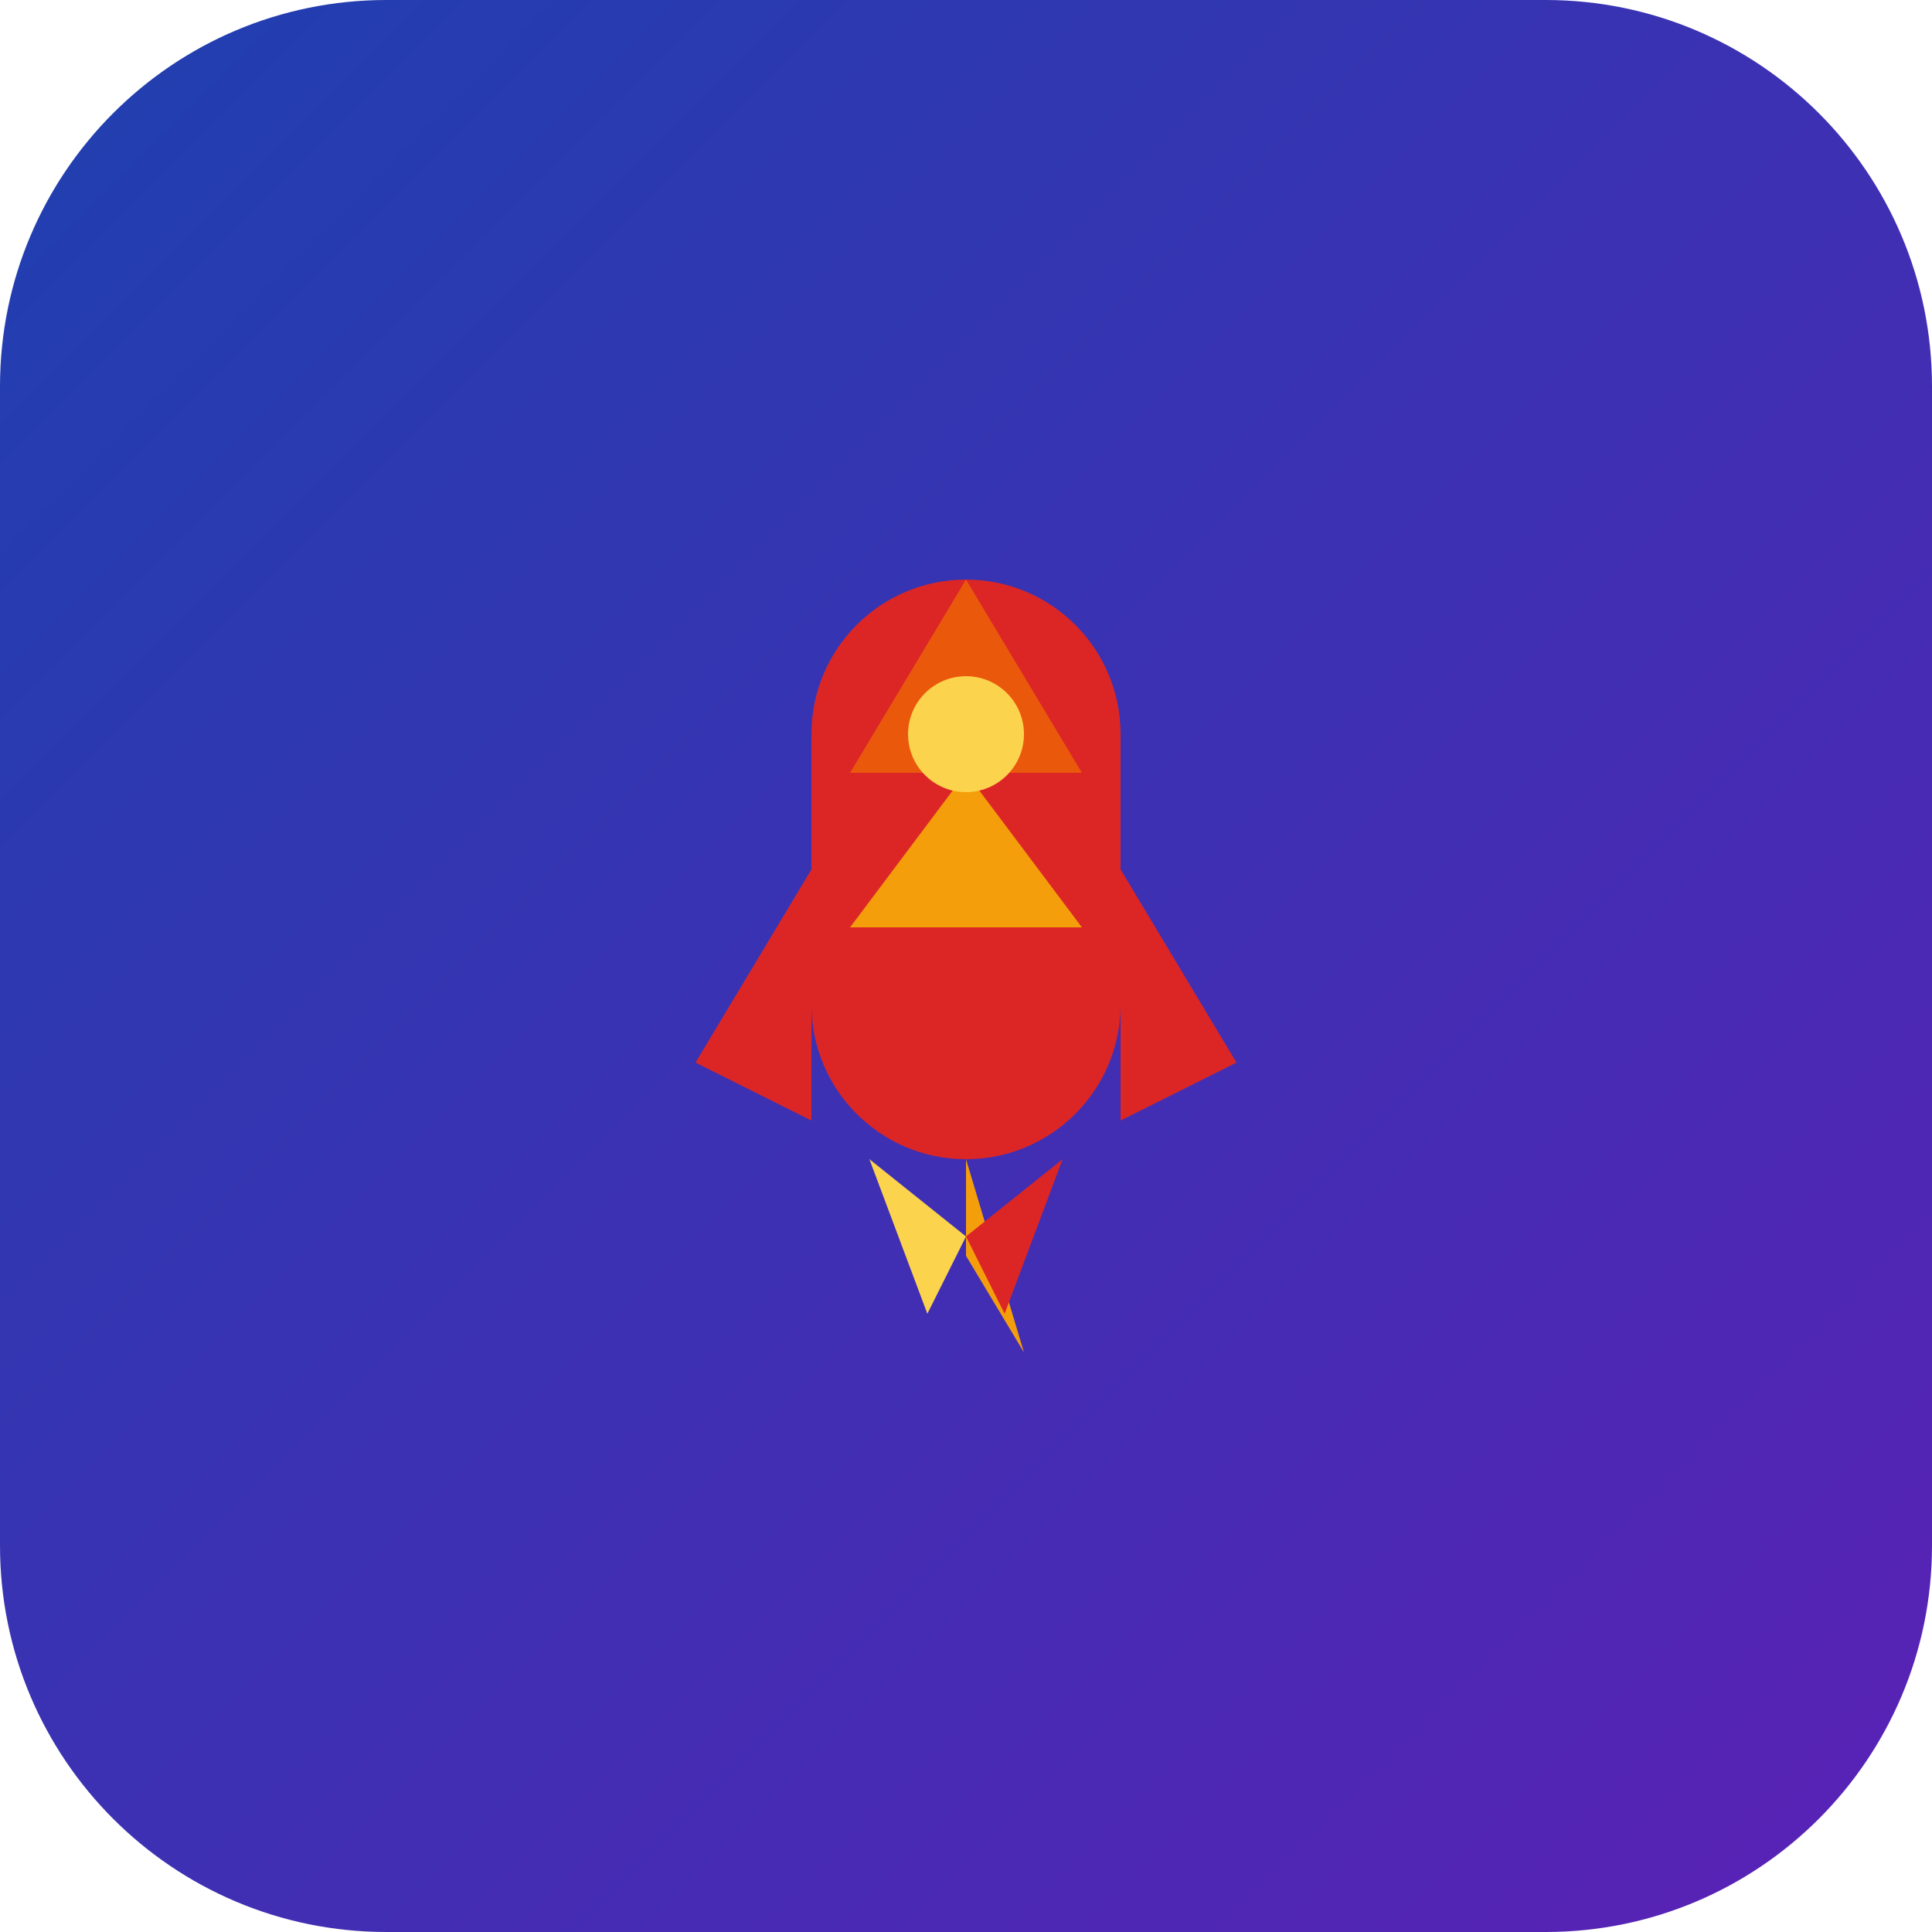
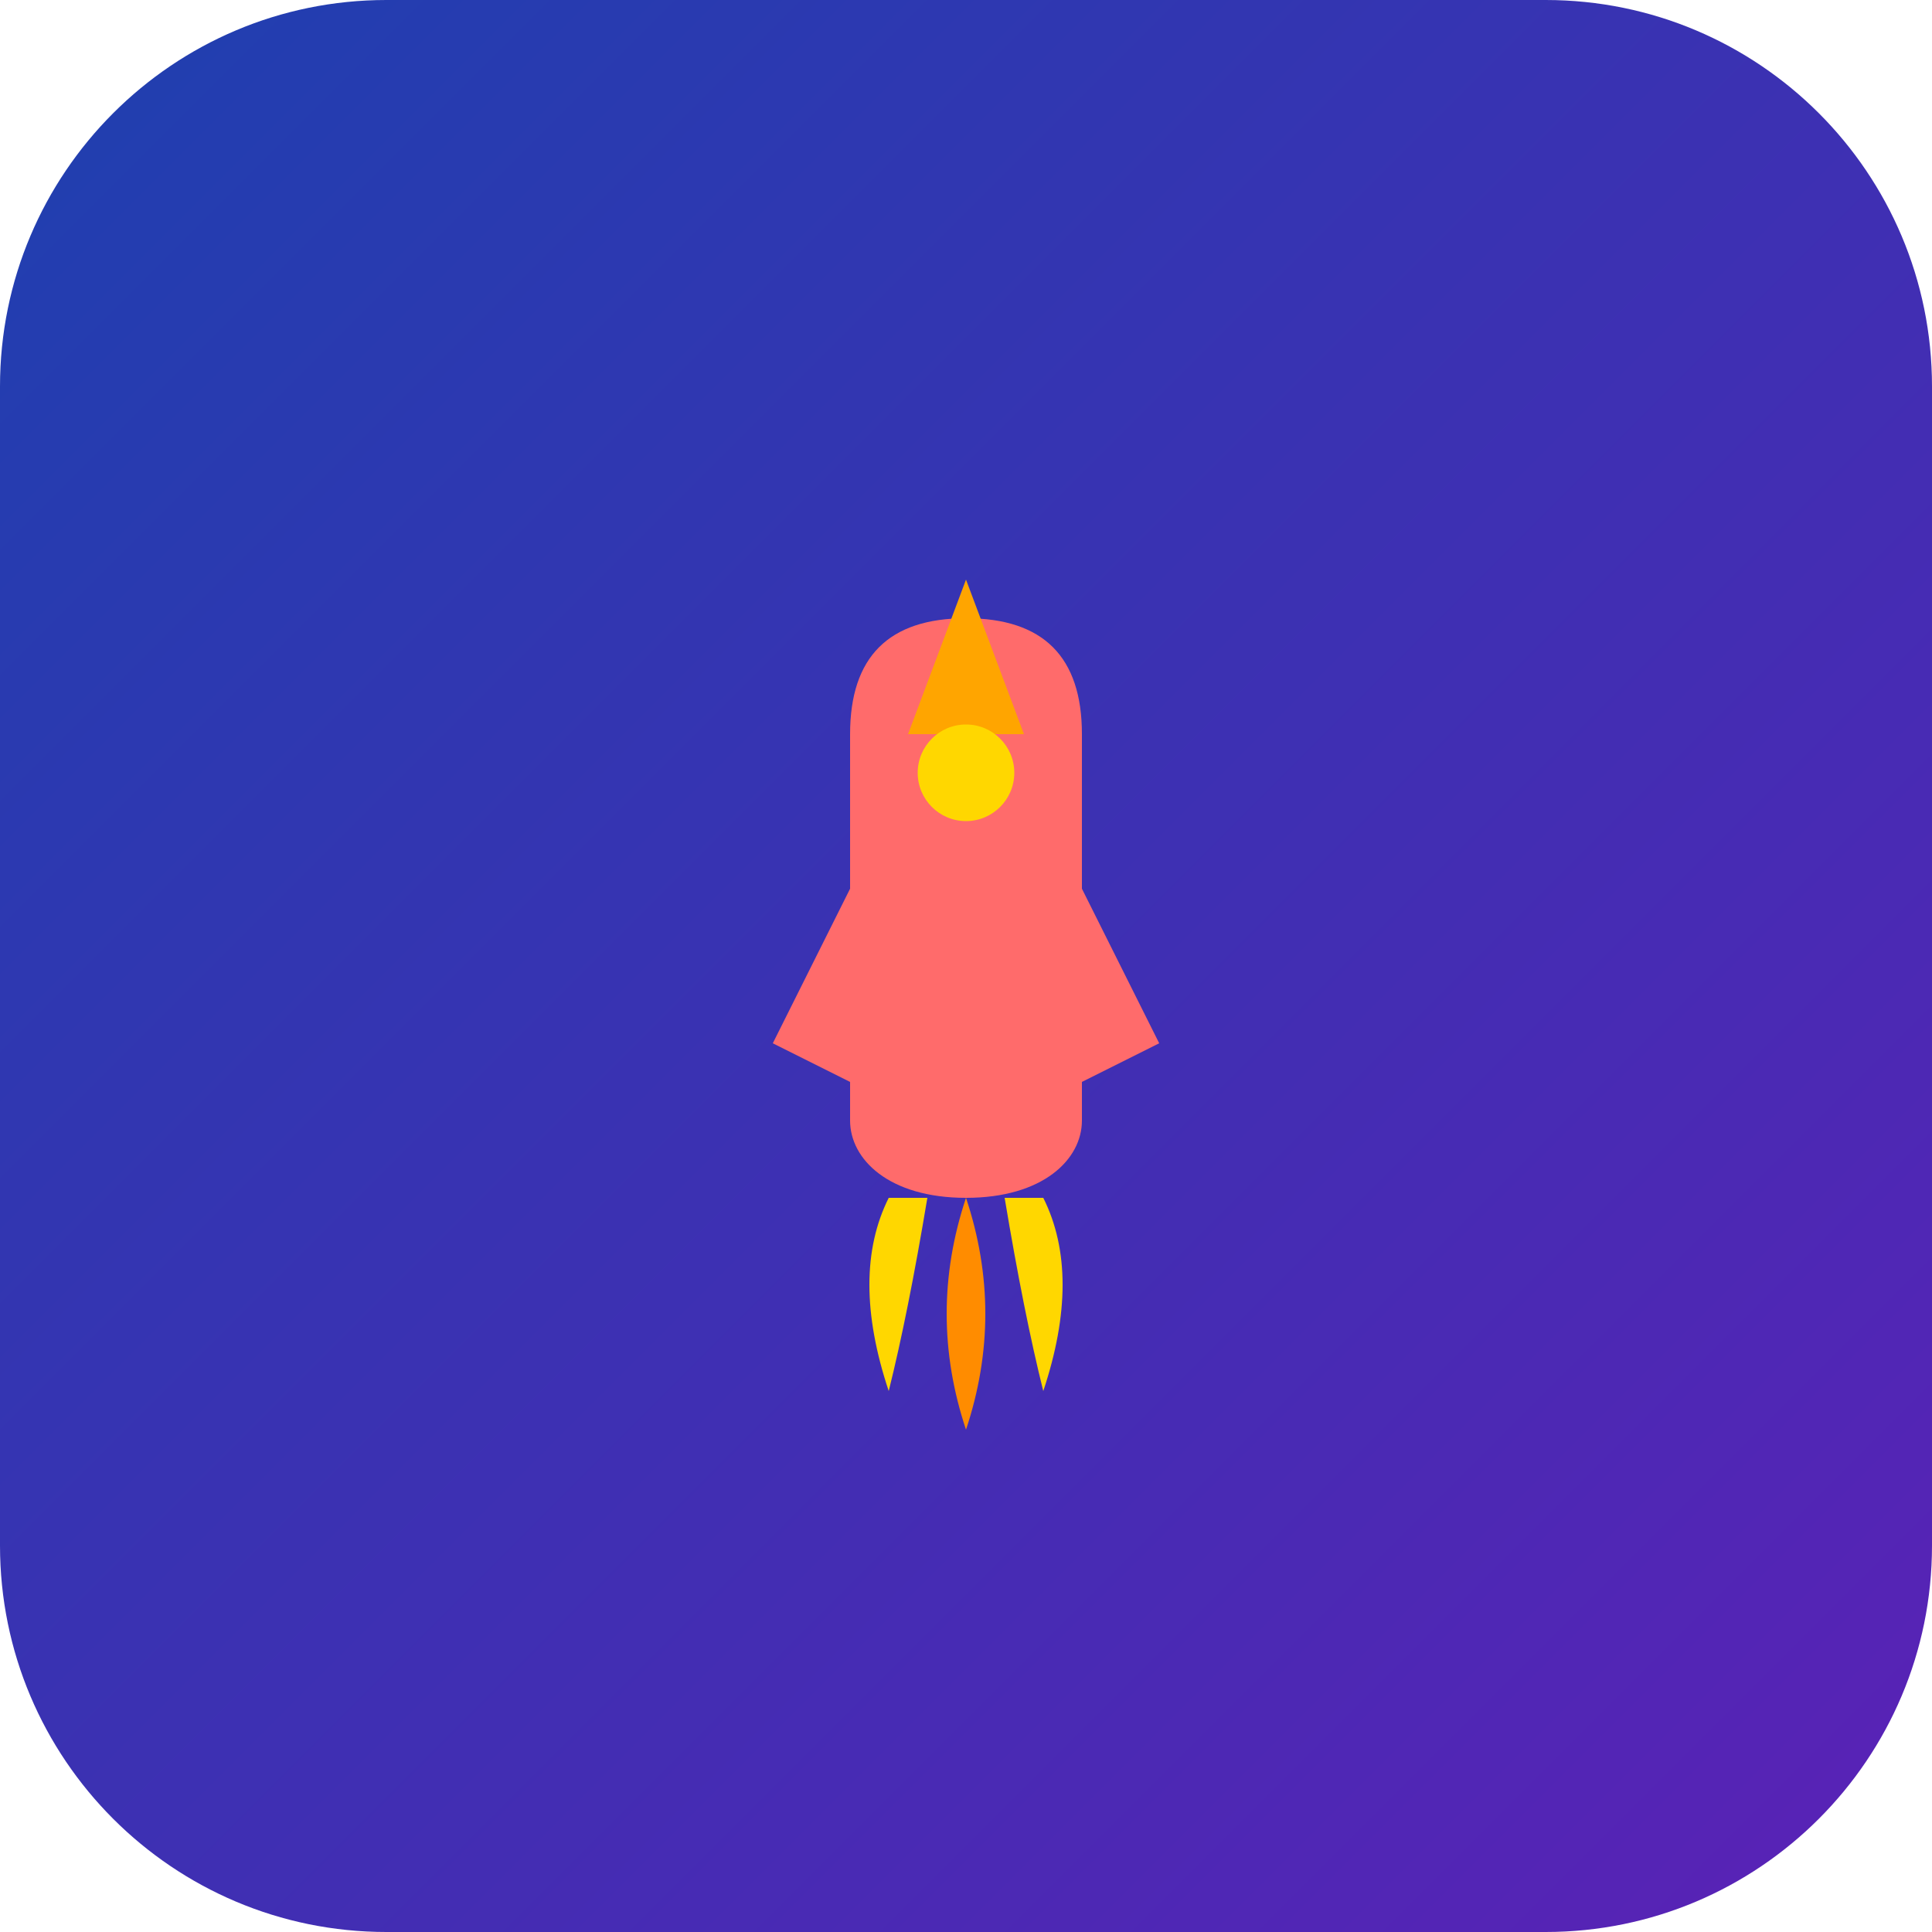
<svg xmlns="http://www.w3.org/2000/svg" viewBox="0 0 100 100">
  <defs>
    <linearGradient id="grad1" x1="0%" y1="0%" x2="100%" y2="100%">
      <stop offset="0%" style="stop-color:#1e40af;stop-opacity:1" />
      <stop offset="100%" style="stop-color:#5b21b6;stop-opacity:1" />
    </linearGradient>
  </defs>
  <rect width="100" height="100" fill="url(#grad1)" rx="20" />
  <g transform="translate(50, 50)">
-     <rect x="-8" y="-20" width="16" height="30" rx="8" fill="#DC2626" />
-     <polygon points="0,-20 -6,-10 6,-10" fill="#EA580C" />
-     <polygon points="0,-10 -6,-2 6,-2" fill="#F59E0B" />
-     <circle cx="0" cy="-12" r="3" fill="#FCD34D" />
-     <polygon points="-8,-5 -14,5 -8,8" fill="#DC2626" />
-     <polygon points="8,-5 14,5 8,8" fill="#DC2626" />
-     <polygon points="-5,10 -2,18 0,14" fill="#FCD34D" />
-     <polygon points="0,10 3,20 0,15" fill="#F59E0B" />
-     <polygon points="5,10 2,18 0,14" fill="#DC2626" />
+     <path d="M 0,-18 C -4,-18 -6,-16 -6,-12 L -6,8 C -6,10 -4,12 0,12 C 4,12 6,10 6,8 L 6,-12 C 6,-16 4,-18 0,-18 Z" fill="#FF6B6B" stroke="none" />
+     <path d="M -3,-12 L 0,-20 L 3,-12 Z" fill="#FFA500" />
+     <circle cx="0" cy="-10" r="2.5" fill="#FFD700" />
+     <path d="M -6,-4 L -10,4 L -6,6 Z" fill="#FF6B6B" />
+     <path d="M 6,-4 L 10,4 L 6,6 Z" fill="#FF6B6B" />
+     <path d="M -4,12 Q -6,16 -4,22 Q -3,18 -2,12 Z" fill="#FFD700" />
+     <path d="M 0,12 Q -2,18 0,24 Q 2,18 0,12 Z" fill="#FF8C00" />
+     <path d="M 4,12 Q 6,16 4,22 Q 3,18 2,12 Z" fill="#FFD700" />
  </g>
</svg>
